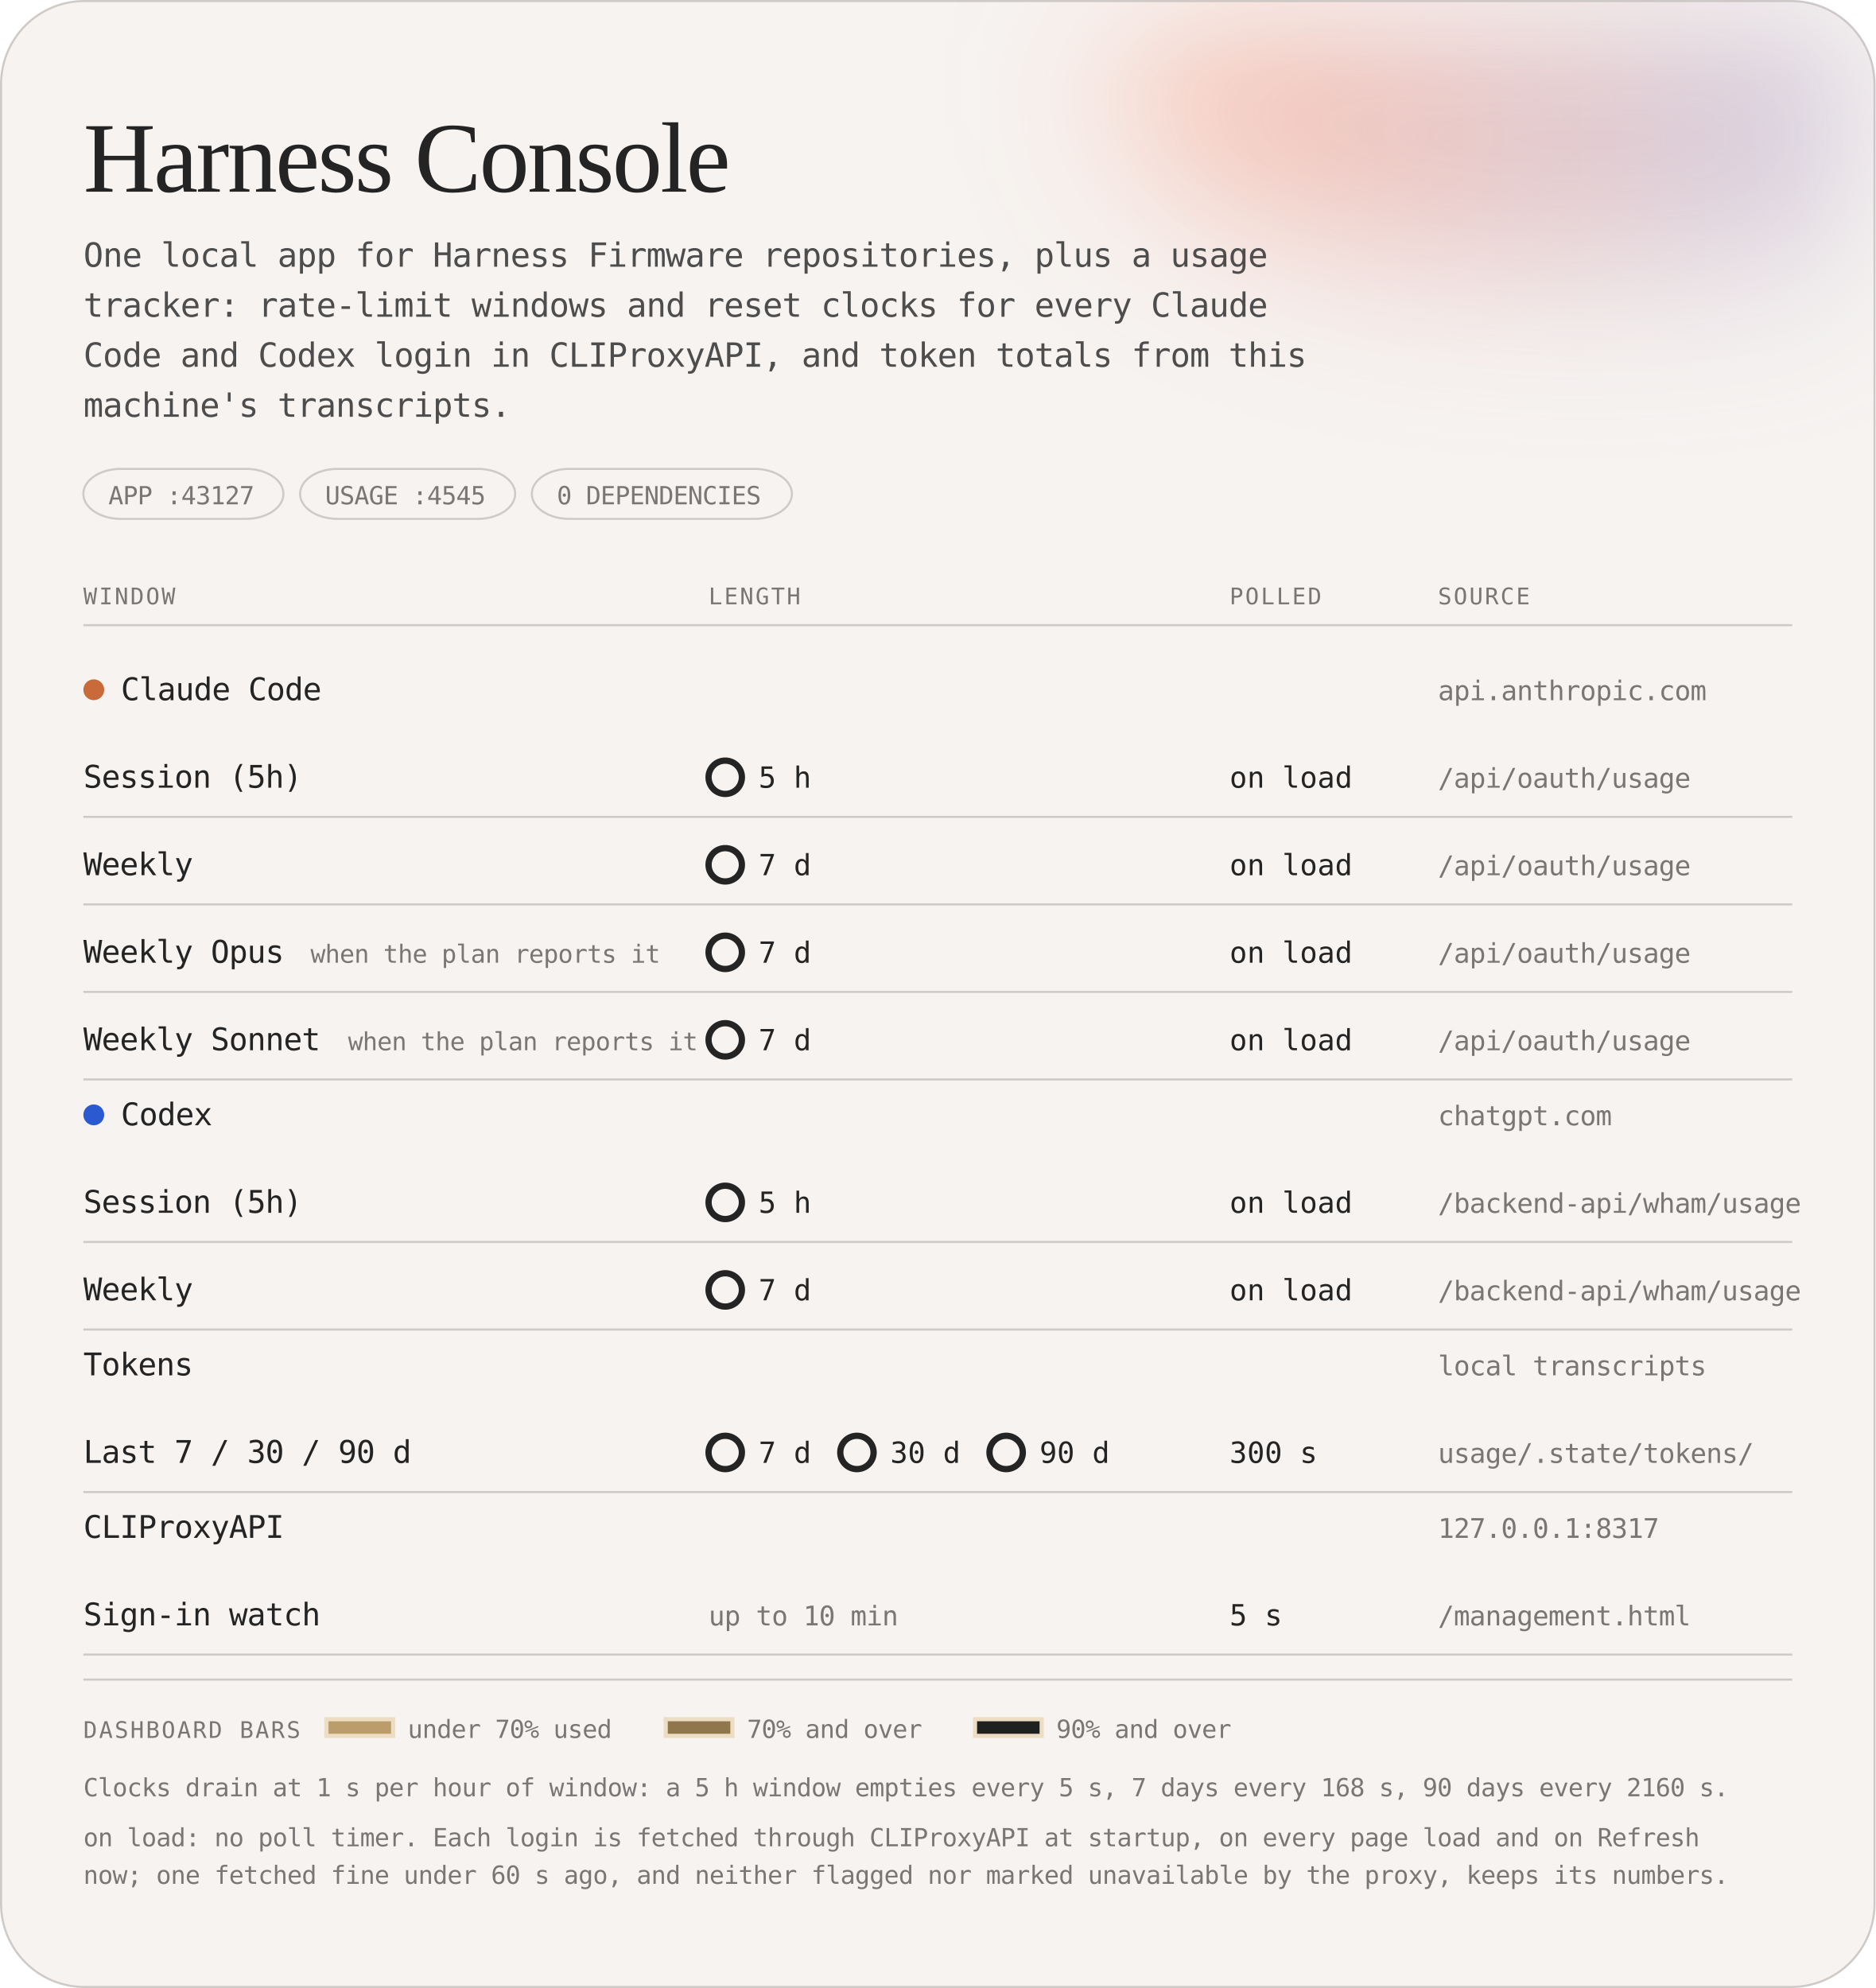
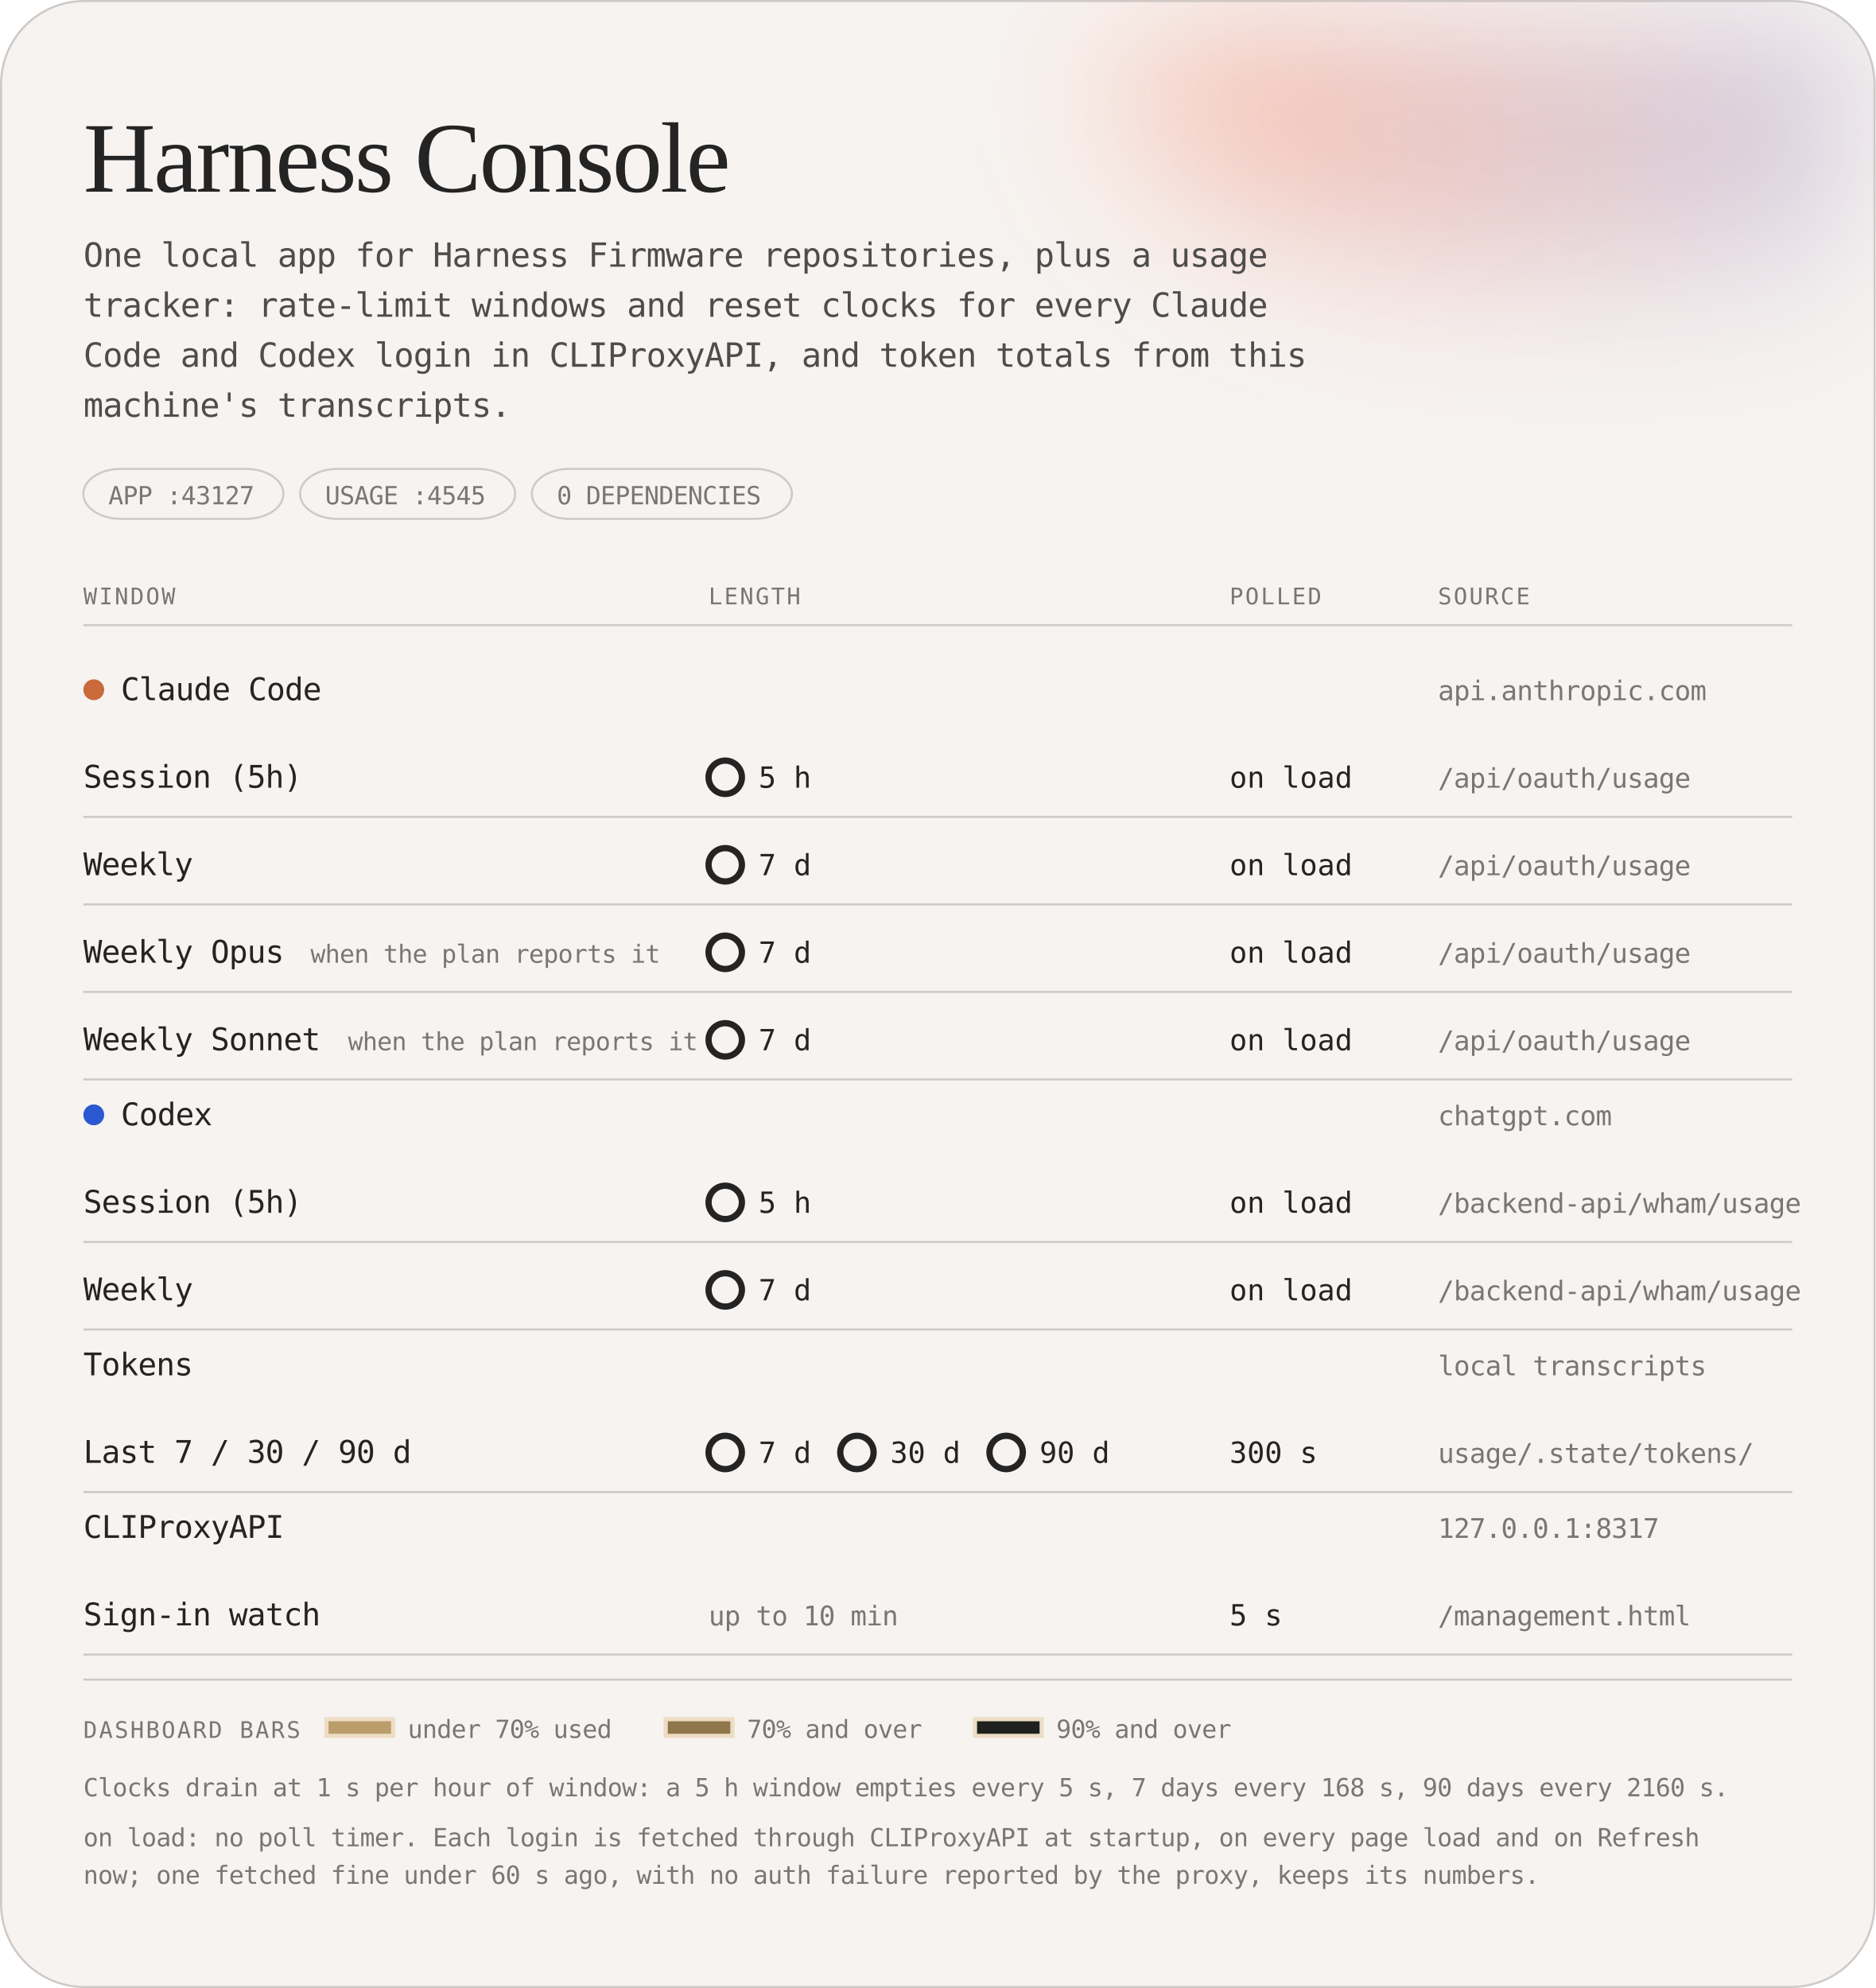
<svg xmlns="http://www.w3.org/2000/svg" viewBox="0 0 900 954" width="900" height="954" role="img" aria-label="Harness Console: the app on port 43127, the usage tracker on port 4545. Usage tracker schedule board: 4 Claude Code rate-limit windows and 2 Codex windows, fetched through CLIProxyAPI at startup, on page load and on Refresh now with no poll timer; token totals over 7, 30 and 90 days rescanned every 300 seconds; and the sign-in watch, which refreshes every 5 seconds for up to 10 minutes after the proxy's sign-in page opens.">
  <style>
.ttl{font-family:'Untitled Serif',ui-serif,Georgia,Cambria,'Times New Roman',Times,serif;font-weight:400;fill:#242424;letter-spacing:-0.02em}
.lbl{font-family:'ABC Diatype Mono','JetBrains Mono','IBM Plex Mono',ui-monospace,'Cascadia Mono',Menlo,Consolas,monospace;fill:#242424;letter-spacing:-0.02em}
.bdy{font-family:'ABC Diatype Mono','JetBrains Mono','IBM Plex Mono',ui-monospace,'Cascadia Mono',Menlo,Consolas,monospace;fill:#4e4d4d;letter-spacing:-0.02em}
.mut{font-family:'ABC Diatype Mono','JetBrains Mono','IBM Plex Mono',ui-monospace,'Cascadia Mono',Menlo,Consolas,monospace;fill:#797776;letter-spacing:-0.02em}
.hd{font-family:'ABC Diatype Mono','JetBrains Mono','IBM Plex Mono',ui-monospace,'Cascadia Mono',Menlo,Consolas,monospace;fill:#797776;letter-spacing:0.08em}
.num{font-family:'ABC Diatype Mono','JetBrains Mono','IBM Plex Mono',ui-monospace,'Cascadia Mono',Menlo,Consolas,monospace;fill:#242424;font-variant-numeric:tabular-nums}
.rule{stroke:#cecac8;stroke-width:1}
.card{fill:#f6f3f1;stroke:#cecac8;stroke-width:1}
.pill{fill:none;stroke:#cecac8;stroke-width:1}
.face{fill:none;stroke:#e6e1dd;stroke-width:3}
.hand{fill:none;stroke:#242424;stroke-width:3;stroke-dasharray:50.27;stroke-dashoffset:0;animation-name:drain;animation-timing-function:linear;animation-iteration-count:infinite}
@keyframes drain{from{stroke-dashoffset:0}to{stroke-dashoffset:50.27}}
@media (prefers-reduced-motion:reduce){*{animation:none!important}.hand{stroke-dashoffset:0}}</style>
  <defs>
    <filter id="w" x="-50%" y="-50%" width="200%" height="200%">
      <feGaussianBlur stdDeviation="40" />
    </filter>
    <linearGradient id="g" x1="0" x2="1">
      <stop offset="0" stop-color="#ff9473" stop-opacity="0.55" />
      <stop offset="1" stop-color="#a0b5eb" stop-opacity="0.55" />
    </linearGradient>
    <clipPath id="c">
      <rect x="0.5" y="0.5" width="899" height="953" rx="40" />
    </clipPath>
  </defs>
  <rect x="0.5" y="0.5" width="899" height="953" rx="40" class="card" />
  <g clip-path="url(#c)">
    <ellipse cx="760" cy="40" rx="220" ry="90" fill="url(#g)" filter="url(#w)" />
  </g>
  <text x="40" y="92" class="ttl" font-size="48">Harness Console</text>
  <text x="40" y="128" class="bdy" font-size="16">One local app for Harness Firmware repositories, plus a usage</text>
  <text x="40" y="152" class="bdy" font-size="16">tracker: rate-limit windows and reset clocks for every Claude</text>
  <text x="40" y="176" class="bdy" font-size="16">Code and Codex login in CLIProxyAPI, and token totals from this</text>
  <text x="40" y="200" class="bdy" font-size="16">machine's transcripts.</text>
  <rect x="40" y="225" width="96" height="24" rx="18" class="pill" />
  <text x="52" y="242" class="mut" font-size="12">APP :43127</text>
  <rect x="144" y="225" width="103.2" height="24" rx="18" class="pill" />
  <text x="156" y="242" class="mut" font-size="12">USAGE :4545</text>
  <rect x="255.2" y="225" width="124.8" height="24" rx="18" class="pill" />
  <text x="267.2" y="242" class="mut" font-size="12">0 DEPENDENCIES</text>
  <text x="40" y="290" text-anchor="start" class="hd" font-size="11">WINDOW</text>
  <text x="340" y="290" text-anchor="start" class="hd" font-size="11">LENGTH</text>
  <text x="590" y="290" text-anchor="start" class="hd" font-size="11">POLLED</text>
  <text x="690" y="290" text-anchor="start" class="hd" font-size="11">SOURCE</text>
  <line x1="40" x2="860" y1="300" y2="300" class="rule" />
  <circle cx="45" cy="331" r="5" fill="#c96a3a" />
  <text x="58" y="336" class="lbl" font-size="15">Claude Code</text>
  <text x="690" y="336" text-anchor="start" class="mut" font-size="13">api.anthropic.com</text>
  <text x="40" y="378" class="lbl" font-size="15">Session (5h)</text>
  <g transform="rotate(-90 348 373)">
    <circle cx="348" cy="373" r="8" class="face" />
    <circle cx="348" cy="373" r="8" class="hand" style="animation-duration:5s" />
  </g>
  <text x="364" y="378" class="num" font-size="14">5 h</text>
  <text x="590" y="378" text-anchor="start" class="num" font-size="14">on load</text>
  <text x="690" y="378" class="mut" font-size="13">/api/oauth/usage</text>
  <line x1="40" x2="860" y1="392" y2="392" class="rule" />
  <text x="40" y="420" class="lbl" font-size="15">Weekly</text>
  <g transform="rotate(-90 348 415)">
    <circle cx="348" cy="415" r="8" class="face" />
    <circle cx="348" cy="415" r="8" class="hand" style="animation-duration:168s" />
  </g>
  <text x="364" y="420" class="num" font-size="14">7 d</text>
  <text x="590" y="420" text-anchor="start" class="num" font-size="14">on load</text>
  <text x="690" y="420" class="mut" font-size="13">/api/oauth/usage</text>
  <line x1="40" x2="860" y1="434" y2="434" class="rule" />
  <text x="40" y="462" class="lbl" font-size="15">Weekly Opus</text>
  <text x="149" y="462" class="mut" font-size="12">when the plan reports it</text>
  <g transform="rotate(-90 348 457)">
    <circle cx="348" cy="457" r="8" class="face" />
    <circle cx="348" cy="457" r="8" class="hand" style="animation-duration:168s" />
  </g>
  <text x="364" y="462" class="num" font-size="14">7 d</text>
  <text x="590" y="462" text-anchor="start" class="num" font-size="14">on load</text>
  <text x="690" y="462" class="mut" font-size="13">/api/oauth/usage</text>
  <line x1="40" x2="860" y1="476" y2="476" class="rule" />
  <text x="40" y="504" class="lbl" font-size="15">Weekly Sonnet</text>
  <text x="167" y="504" class="mut" font-size="12">when the plan reports it</text>
  <g transform="rotate(-90 348 499)">
    <circle cx="348" cy="499" r="8" class="face" />
    <circle cx="348" cy="499" r="8" class="hand" style="animation-duration:168s" />
  </g>
  <text x="364" y="504" class="num" font-size="14">7 d</text>
  <text x="590" y="504" text-anchor="start" class="num" font-size="14">on load</text>
  <text x="690" y="504" class="mut" font-size="13">/api/oauth/usage</text>
  <line x1="40" x2="860" y1="518" y2="518" class="rule" />
  <circle cx="45" cy="535" r="5" fill="#2b59d1" />
  <text x="58" y="540" class="lbl" font-size="15">Codex</text>
  <text x="690" y="540" text-anchor="start" class="mut" font-size="13">chatgpt.com</text>
  <text x="40" y="582" class="lbl" font-size="15">Session (5h)</text>
  <g transform="rotate(-90 348 577)">
    <circle cx="348" cy="577" r="8" class="face" />
    <circle cx="348" cy="577" r="8" class="hand" style="animation-duration:5s" />
  </g>
  <text x="364" y="582" class="num" font-size="14">5 h</text>
  <text x="590" y="582" text-anchor="start" class="num" font-size="14">on load</text>
  <text x="690" y="582" class="mut" font-size="13">/backend-api/wham/usage</text>
  <line x1="40" x2="860" y1="596" y2="596" class="rule" />
  <text x="40" y="624" class="lbl" font-size="15">Weekly</text>
  <g transform="rotate(-90 348 619)">
    <circle cx="348" cy="619" r="8" class="face" />
    <circle cx="348" cy="619" r="8" class="hand" style="animation-duration:168s" />
  </g>
  <text x="364" y="624" class="num" font-size="14">7 d</text>
  <text x="590" y="624" text-anchor="start" class="num" font-size="14">on load</text>
  <text x="690" y="624" class="mut" font-size="13">/backend-api/wham/usage</text>
  <line x1="40" x2="860" y1="638" y2="638" class="rule" />
  <text x="40" y="660" class="lbl" font-size="15">Tokens</text>
  <text x="690" y="660" text-anchor="start" class="mut" font-size="13">local transcripts</text>
  <text x="40" y="702" class="lbl" font-size="15">Last 7 / 30 / 90 d</text>
  <g transform="rotate(-90 348 697)">
    <circle cx="348" cy="697" r="8" class="face" />
    <circle cx="348" cy="697" r="8" class="hand" style="animation-duration:168s" />
  </g>
  <text x="364" y="702" class="num" font-size="14">7 d</text>
  <g transform="rotate(-90 411.2 697)">
    <circle cx="411.2" cy="697" r="8" class="face" />
    <circle cx="411.2" cy="697" r="8" class="hand" style="animation-duration:720s" />
  </g>
  <text x="427.2" y="702" class="num" font-size="14">30 d</text>
  <g transform="rotate(-90 482.8 697)">
    <circle cx="482.8" cy="697" r="8" class="face" />
    <circle cx="482.8" cy="697" r="8" class="hand" style="animation-duration:2160s" />
  </g>
  <text x="498.8" y="702" class="num" font-size="14">90 d</text>
  <text x="590" y="702" text-anchor="start" class="num" font-size="14">300 s</text>
  <text x="690" y="702" class="mut" font-size="13">usage/.state/tokens/</text>
  <line x1="40" x2="860" y1="716" y2="716" class="rule" />
  <text x="40" y="738" class="lbl" font-size="15">CLIProxyAPI</text>
  <text x="690" y="738" text-anchor="start" class="mut" font-size="13">127.0.0.1:8317</text>
  <text x="40" y="780" class="lbl" font-size="15">Sign-in watch</text>
  <text x="340" y="780" class="mut" font-size="13">up to 10 min</text>
  <text x="590" y="780" text-anchor="start" class="num" font-size="14">5 s</text>
  <text x="690" y="780" class="mut" font-size="13">/management.html</text>
  <line x1="40" x2="860" y1="794" y2="794" class="rule" />
  <line x1="40" x2="860" y1="806" y2="806" class="rule" />
  <text x="40" y="834" class="hd" font-size="11">DASHBOARD BARS</text>
  <rect x="155.64" y="824" width="34" height="10" fill="#edddc3" />
  <rect x="157.64" y="826" width="30" height="6" fill="#ba9d6a" />
  <text x="195.64" y="834" class="mut" font-size="12">under 70% used</text>
  <rect x="318.44" y="824" width="34" height="10" fill="#edddc3" />
  <rect x="320.44" y="826" width="30" height="6" fill="#8f774b" />
  <text x="358.44" y="834" class="mut" font-size="12">70% and over</text>
  <rect x="466.84" y="824" width="34" height="10" fill="#edddc3" />
  <rect x="468.84" y="826" width="30" height="6" fill="#1e211e" />
  <text x="506.84" y="834" class="mut" font-size="12">90% and over</text>
  <text x="40" y="862" class="mut" font-size="12">Clocks drain at 1 s per hour of window: a 5 h window empties every 5 s, 7 days every 168 s, 90 days every 2160 s.</text>
  <text x="40" y="886" class="mut" font-size="12">on load: no poll timer. Each login is fetched through CLIProxyAPI at startup, on every page load and on Refresh</text>
-   <text x="40" y="904" class="mut" font-size="12">now; one fetched fine under 60 s ago, and neither flagged nor marked unavailable by the proxy, keeps its numbers.</text>
+   <text x="40" y="904" class="mut" font-size="12">now; one fetched fine under 60 s ago, with no auth failure reported by the proxy, keeps its numbers.</text>
</svg>
